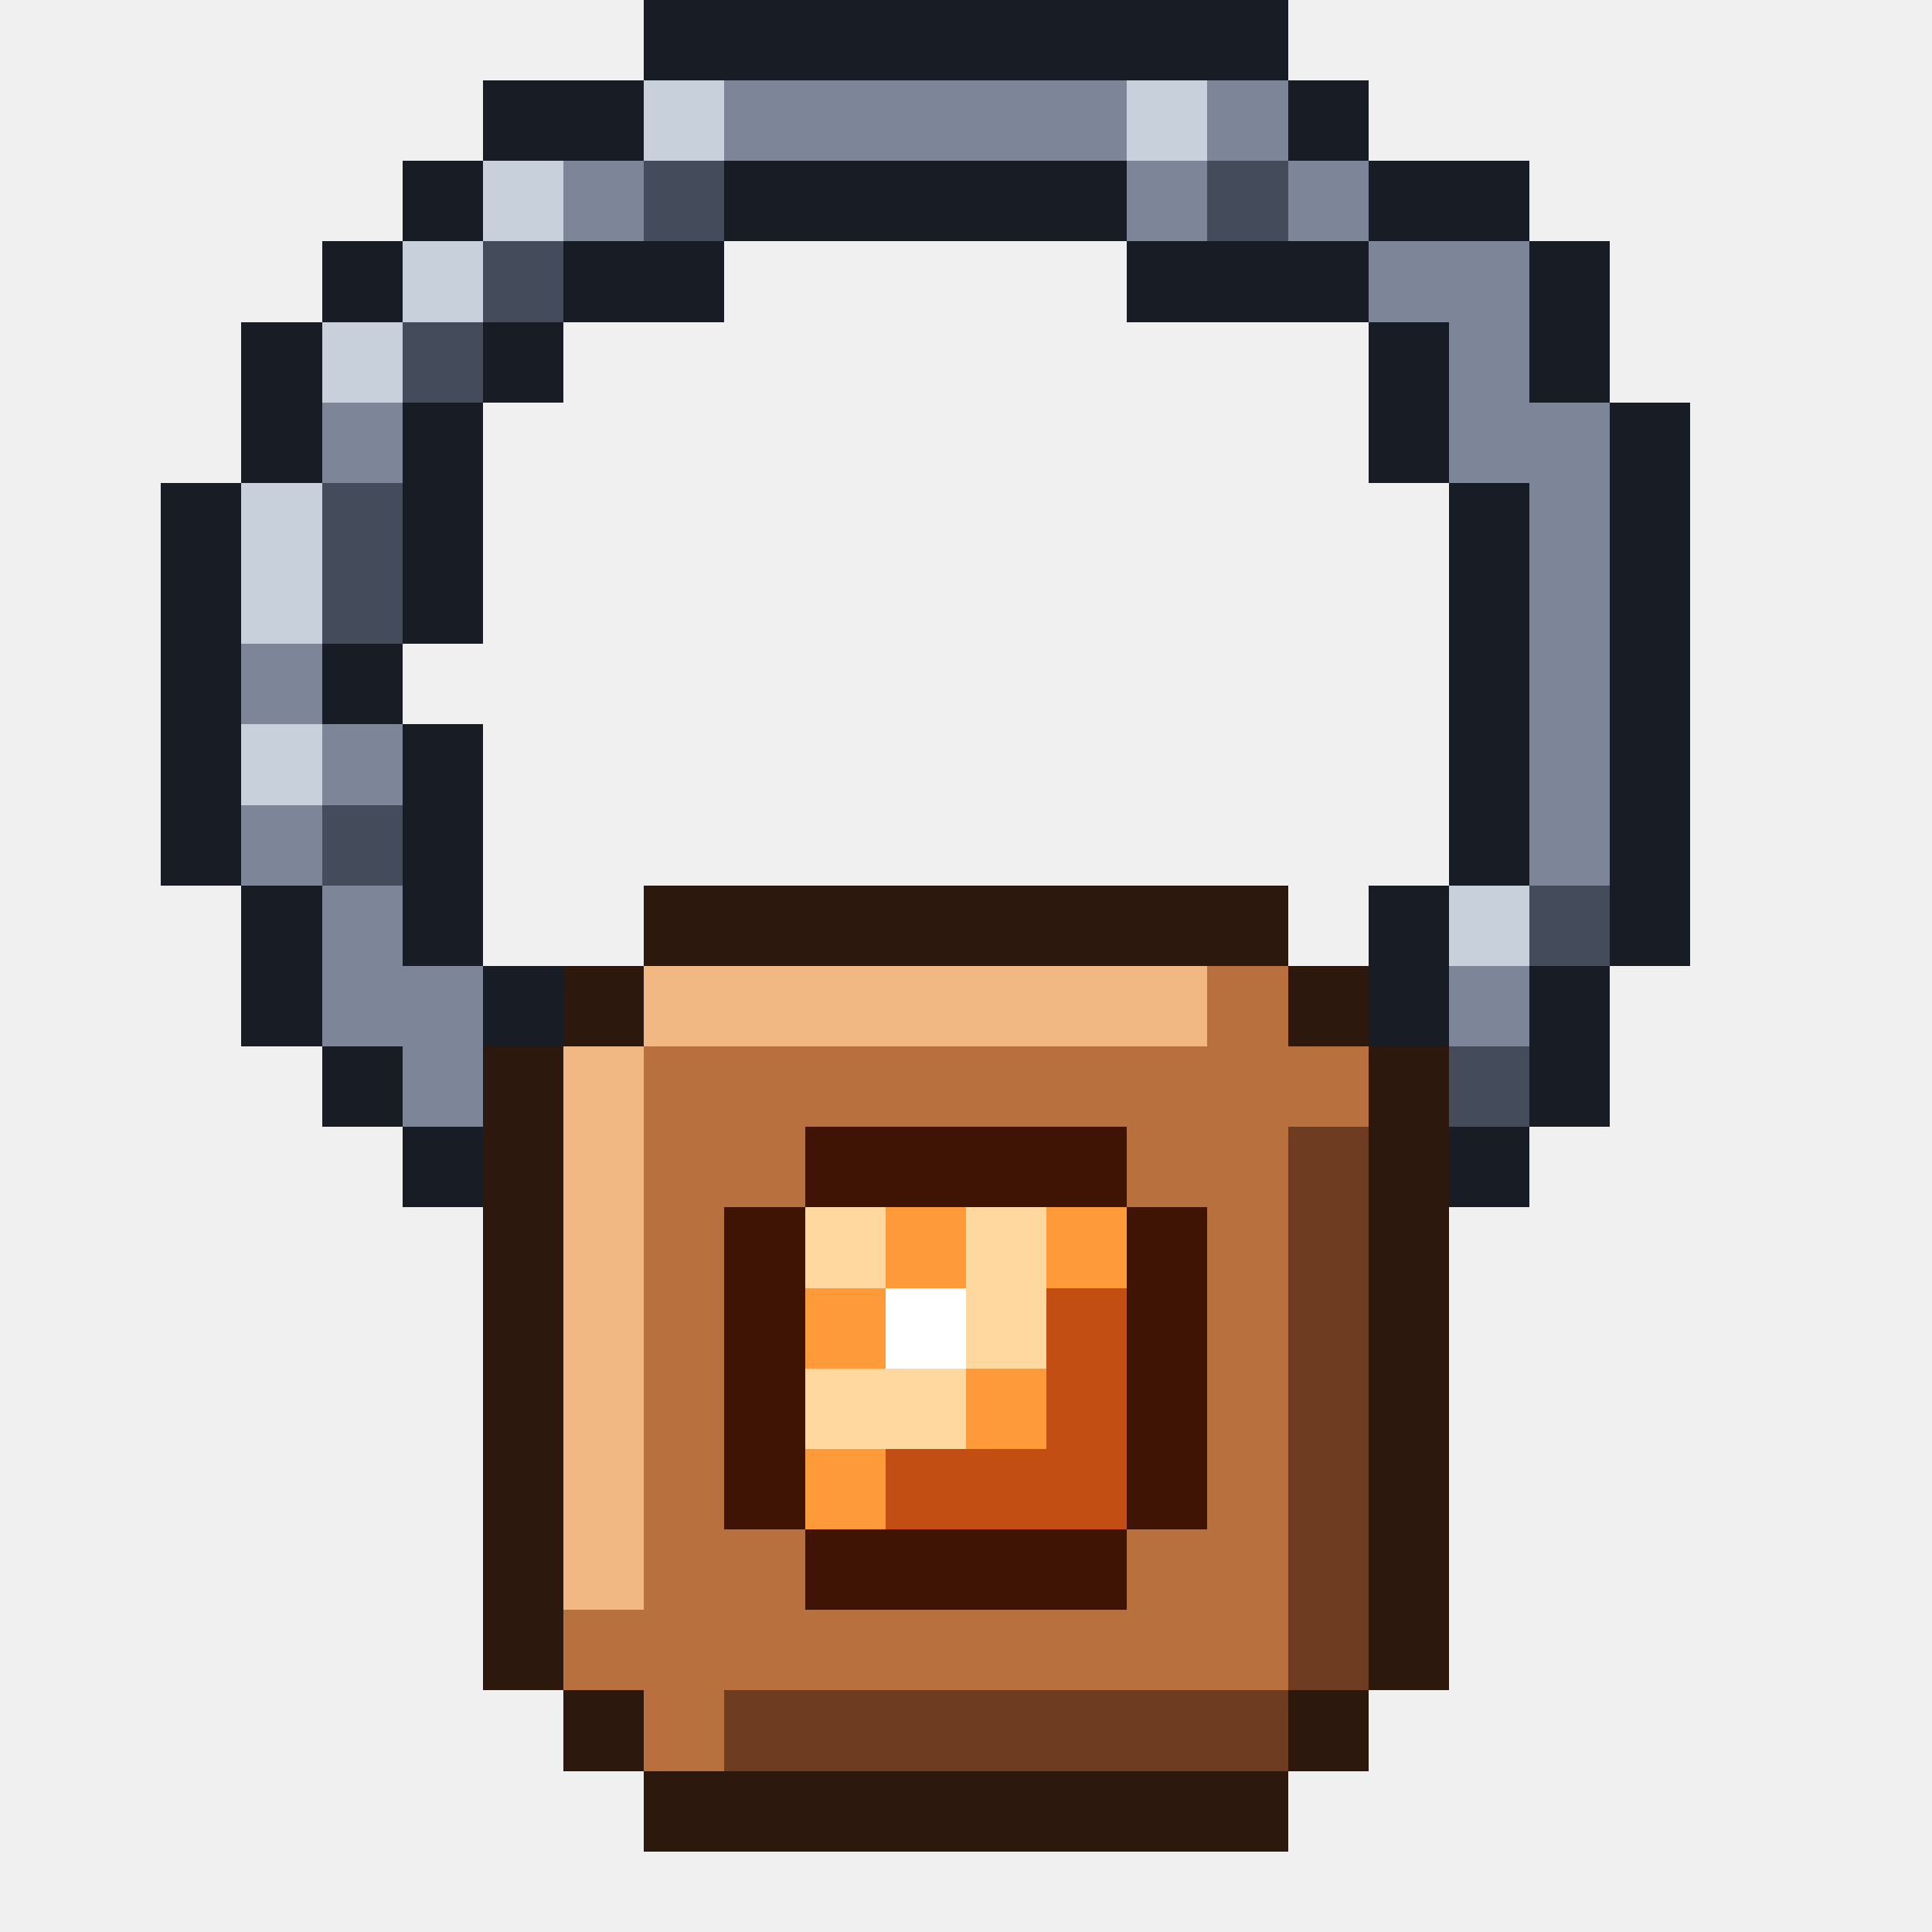
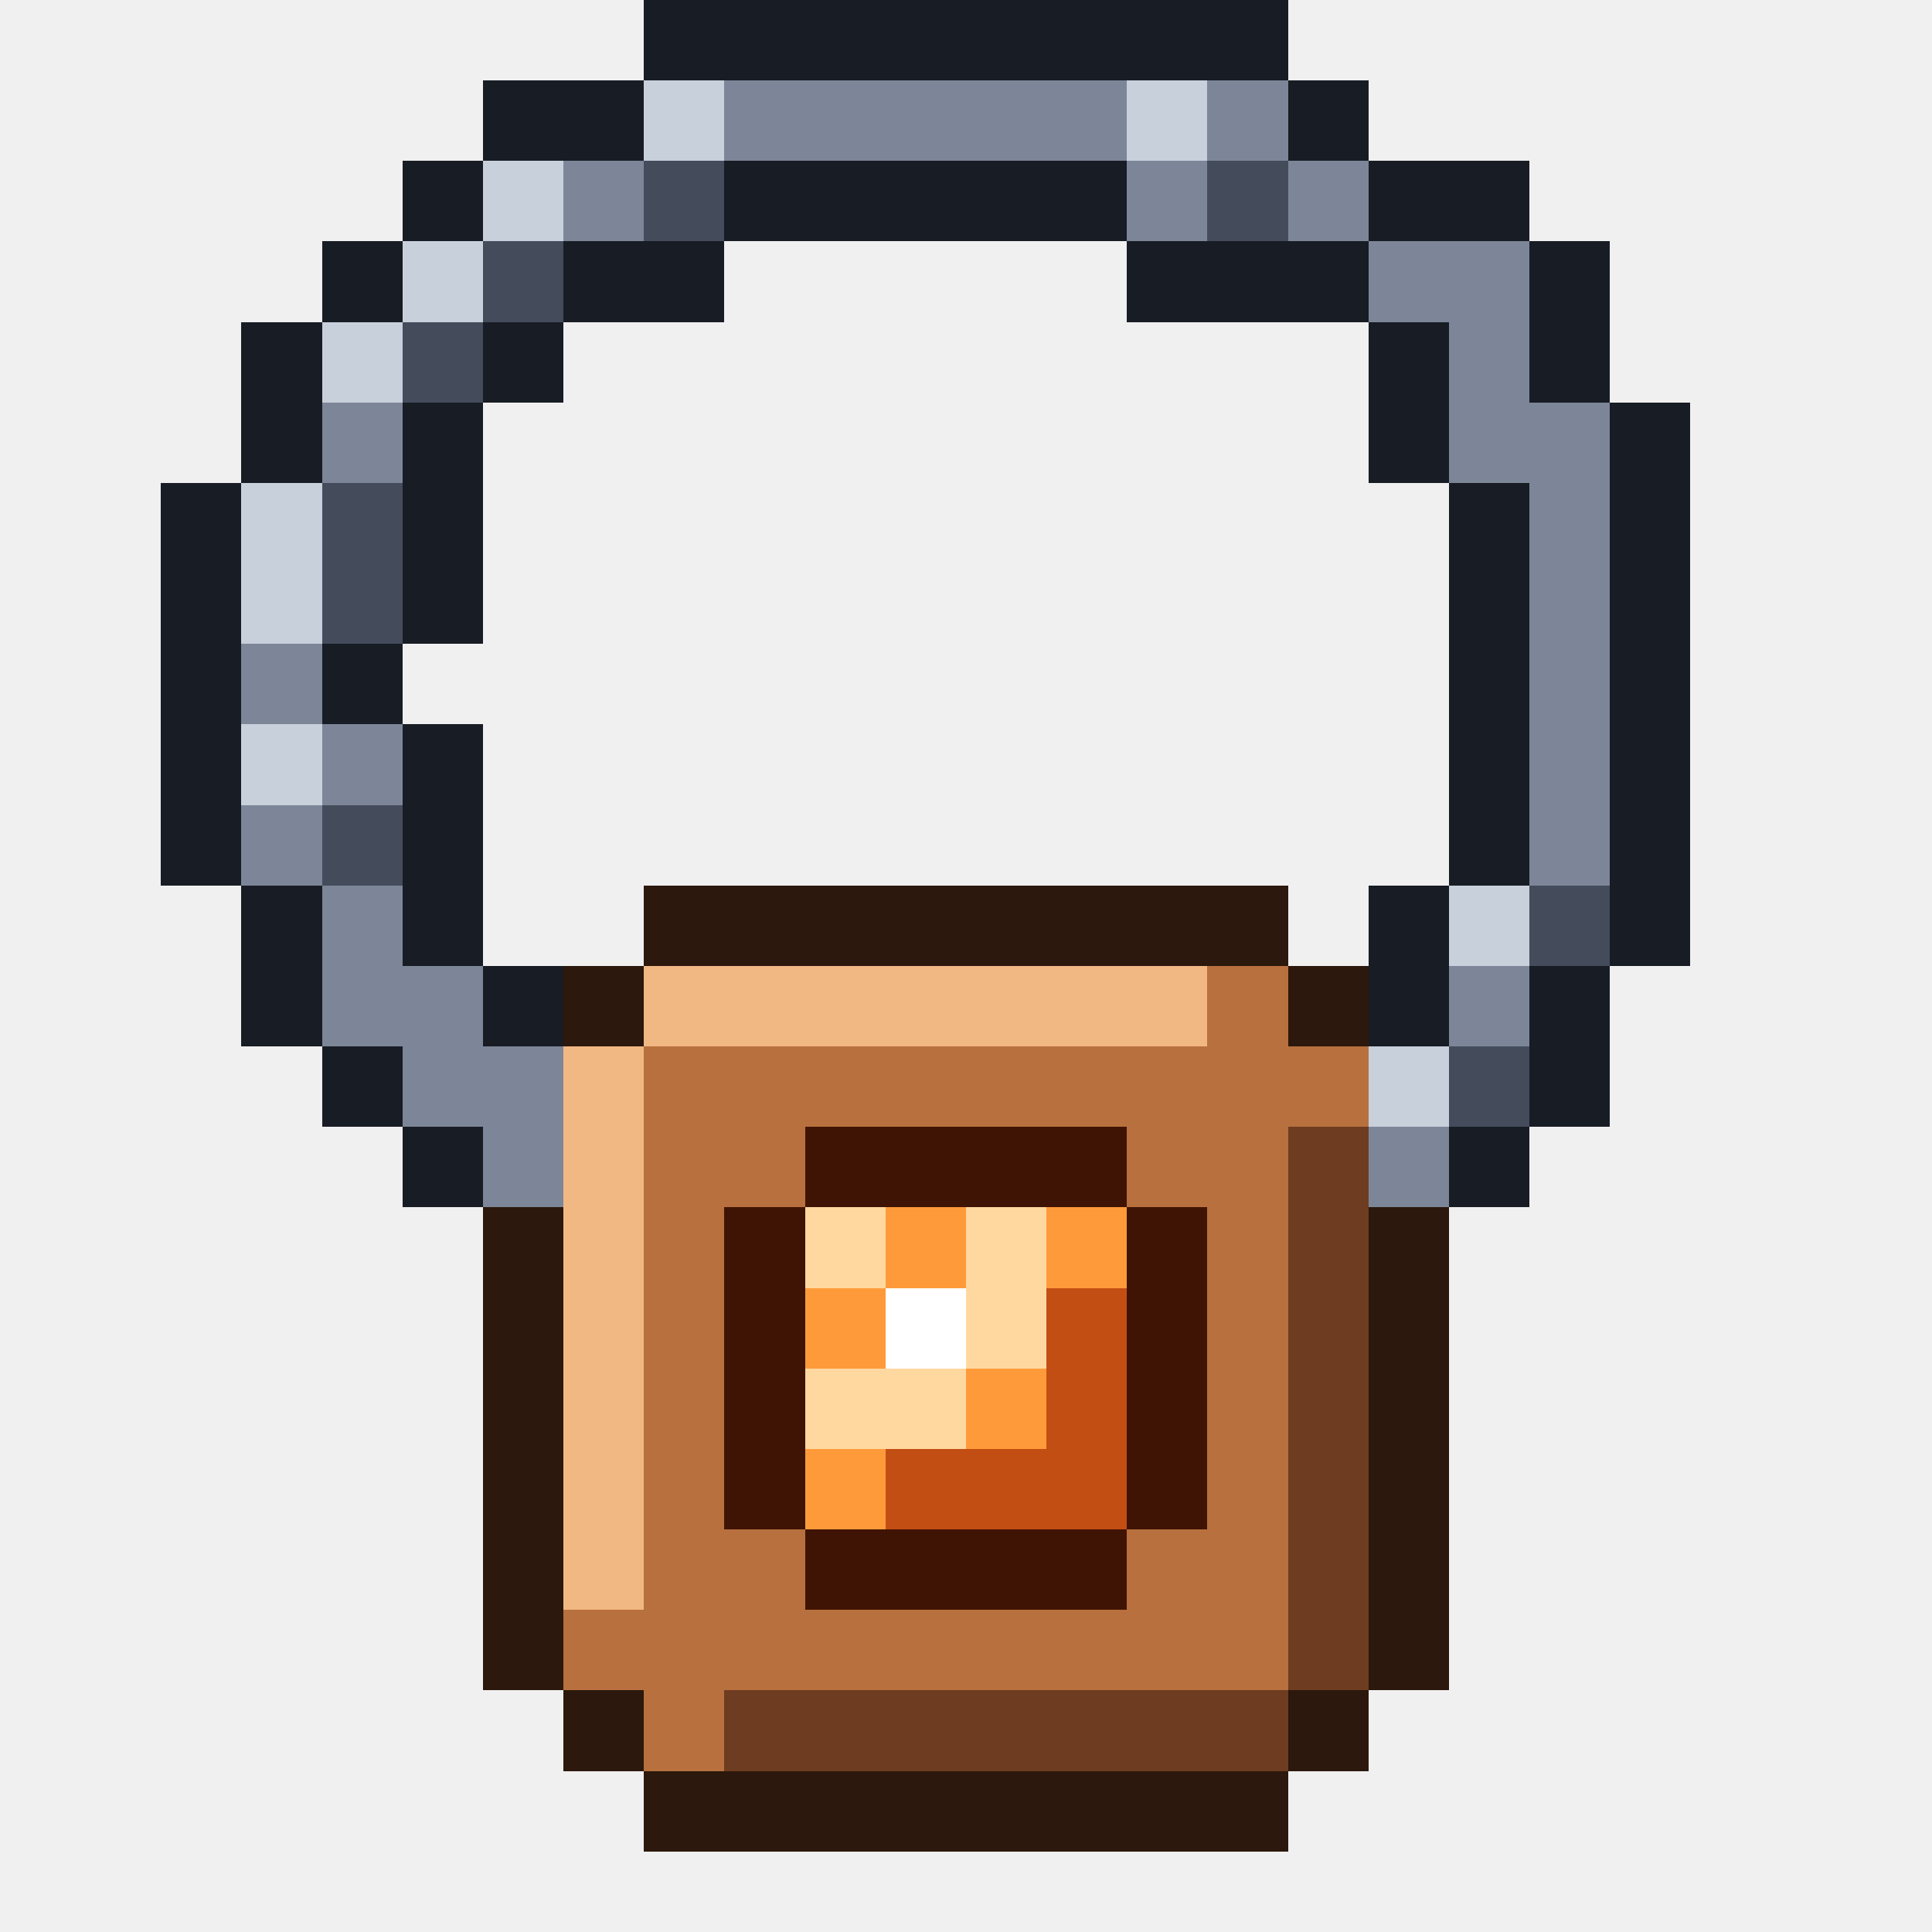
<svg xmlns="http://www.w3.org/2000/svg" viewBox="0 0 24 24" shape-rendering="crispEdges">
  <path fill="#181c24" d="M8 0h8v1h-8zM6 1h2v1h-2zM16 1h1v1h-1zM5 2h1v1h-1zM9 2h5v1h-5zM17 2h2v1h-2zM4 3h1v1h-1zM7 3h2v1h-2zM14 3h3v1h-3zM19 3h1v1h-1zM3 4h1v1h-1zM6 4h1v1h-1zM17 4h1v1h-1zM19 4h1v1h-1zM3 5h1v1h-1zM5 5h1v1h-1zM17 5h1v1h-1zM20 5h1v1h-1zM2 6h1v1h-1zM5 6h1v1h-1zM18 6h1v1h-1zM20 6h1v1h-1zM2 7h1v1h-1zM5 7h1v1h-1zM18 7h1v1h-1zM20 7h1v1h-1zM2 8h1v1h-1zM4 8h1v1h-1zM18 8h1v1h-1zM20 8h1v1h-1zM2 9h1v1h-1zM5 9h1v1h-1zM18 9h1v1h-1zM20 9h1v1h-1zM2 10h1v1h-1zM5 10h1v1h-1zM18 10h1v1h-1zM20 10h1v1h-1zM3 11h1v1h-1zM5 11h1v1h-1zM17 11h1v1h-1zM20 11h1v1h-1zM3 12h1v1h-1zM6 12h1v1h-1zM17 12h1v1h-1zM19 12h1v1h-1zM4 13h1v1h-1zM19 13h1v1h-1zM5 14h1v1h-1zM18 14h1v1h-1z" />
-   <path fill="#c8d0dc" d="M8 1h1v1h-1zM14 1h1v1h-1zM6 2h1v1h-1zM5 3h1v1h-1zM4 4h1v1h-1zM3 6h1v1h-1zM3 7h1v1h-1zM3 9h1v1h-1zM18 11h1v1h-1z" />
-   <path fill="#7c8698" d="M9 1h5v1h-5zM15 1h1v1h-1zM7 2h1v1h-1zM14 2h1v1h-1zM16 2h1v1h-1zM17 3h2v1h-2zM18 4h1v1h-1zM4 5h1v1h-1zM18 5h2v1h-2zM19 6h1v1h-1zM19 7h1v1h-1zM3 8h1v1h-1zM19 8h1v1h-1zM4 9h1v1h-1zM19 9h1v1h-1zM3 10h1v1h-1zM19 10h1v1h-1zM4 11h1v1h-1zM4 12h2v1h-2zM18 12h1v1h-1zM5 13h1v1h-1z" />
+   <path fill="#c8d0dc" d="M8 1h1v1h-1zM14 1h1v1h-1zM6 2h1v1h-1zM5 3h1v1h-1zM4 4h1v1h-1zM3 6h1v1h-1zM3 7h1v1h-1zM3 9h1v1h-1zM18 11h1v1h-1zM17 13h1v1h-1z" />
+   <path fill="#7c8698" d="M9 1h5v1h-5zM15 1h1v1h-1zM7 2h1v1h-1zM14 2h1v1h-1zM16 2h1v1h-1zM17 3h2v1h-2zM18 4h1v1h-1zM4 5h1v1h-1zM18 5h2v1h-2zM19 6h1v1h-1zM19 7h1v1h-1zM3 8h1v1h-1zM19 8h1v1h-1zM4 9h1v1h-1zM19 9h1v1h-1zM3 10h1v1h-1zM19 10h1v1h-1zM4 11h1v1h-1zM4 12h2v1h-2zM18 12h1v1h-1zM5 13h2v1h-2zM6 14h1v1h-1zM17 14h1v1h-1z" />
  <path fill="#444c5c" d="M8 2h1v1h-1zM15 2h1v1h-1zM6 3h1v1h-1zM5 4h1v1h-1zM4 6h1v1h-1zM4 7h1v1h-1zM4 10h1v1h-1zM19 11h1v1h-1zM18 13h1v1h-1z" />
-   <path fill="#2c180c" d="M8 11h8v1h-8zM7 12h1v1h-1zM16 12h1v1h-1zM6 13h1v1h-1zM17 13h1v1h-1zM6 14h1v1h-1zM17 14h1v1h-1zM6 15h1v1h-1zM17 15h1v1h-1zM6 16h1v1h-1zM17 16h1v1h-1zM6 17h1v1h-1zM17 17h1v1h-1zM6 18h1v1h-1zM17 18h1v1h-1zM6 19h1v1h-1zM17 19h1v1h-1zM6 20h1v1h-1zM17 20h1v1h-1zM7 21h1v1h-1zM16 21h1v1h-1zM8 22h8v1h-8z" />
+   <path fill="#2c180c" d="M8 11h8v1h-8zM7 12h1v1h-1zM16 12h1v1h-1zM6 15h1v1h-1zM17 15h1v1h-1zM6 16h1v1h-1zM17 16h1v1h-1zM6 17h1v1h-1zM17 17h1v1h-1zM6 18h1v1h-1zM17 18h1v1h-1zM6 19h1v1h-1zM17 19h1v1h-1zM6 20h1v1h-1zM17 20h1v1h-1zM7 21h1v1h-1zM16 21h1v1h-1zM8 22h8v1h-8z" />
  <path fill="#f2b884" d="M8 12h7v1h-7zM7 13h1v1h-1zM7 14h1v1h-1zM7 15h1v1h-1zM7 16h1v1h-1zM7 17h1v1h-1zM7 18h1v1h-1zM7 19h1v1h-1z" />
  <path fill="#b8703e" d="M15 12h1v1h-1zM8 13h9v1h-9zM8 14h2v1h-2zM14 14h2v1h-2zM8 15h1v1h-1zM15 15h1v1h-1zM8 16h1v1h-1zM15 16h1v1h-1zM8 17h1v1h-1zM15 17h1v1h-1zM8 18h1v1h-1zM15 18h1v1h-1zM8 19h2v1h-2zM14 19h2v1h-2zM7 20h9v1h-9zM8 21h1v1h-1z" />
  <path fill="#401404" d="M10 14h4v1h-4zM9 15h1v1h-1zM14 15h1v1h-1zM9 16h1v1h-1zM14 16h1v1h-1zM9 17h1v1h-1zM14 17h1v1h-1zM9 18h1v1h-1zM14 18h1v1h-1zM10 19h4v1h-4z" />
  <path fill="#6e3c20" d="M16 14h1v1h-1zM16 15h1v1h-1zM16 16h1v1h-1zM16 17h1v1h-1zM16 18h1v1h-1zM16 19h1v1h-1zM16 20h1v1h-1zM9 21h7v1h-7z" />
  <path fill="#ffd8a0" d="M10 15h1v1h-1zM12 15h1v1h-1zM12 16h1v1h-1zM10 17h2v1h-2z" />
  <path fill="#ff9a3a" d="M11 15h1v1h-1zM13 15h1v1h-1zM10 16h1v1h-1zM12 17h1v1h-1zM10 18h1v1h-1z" />
  <path fill="#ffffff" d="M11 16h1v1h-1z" />
  <path fill="#c24e14" d="M13 16h1v1h-1zM13 17h1v1h-1zM11 18h3v1h-3z" />
</svg>
